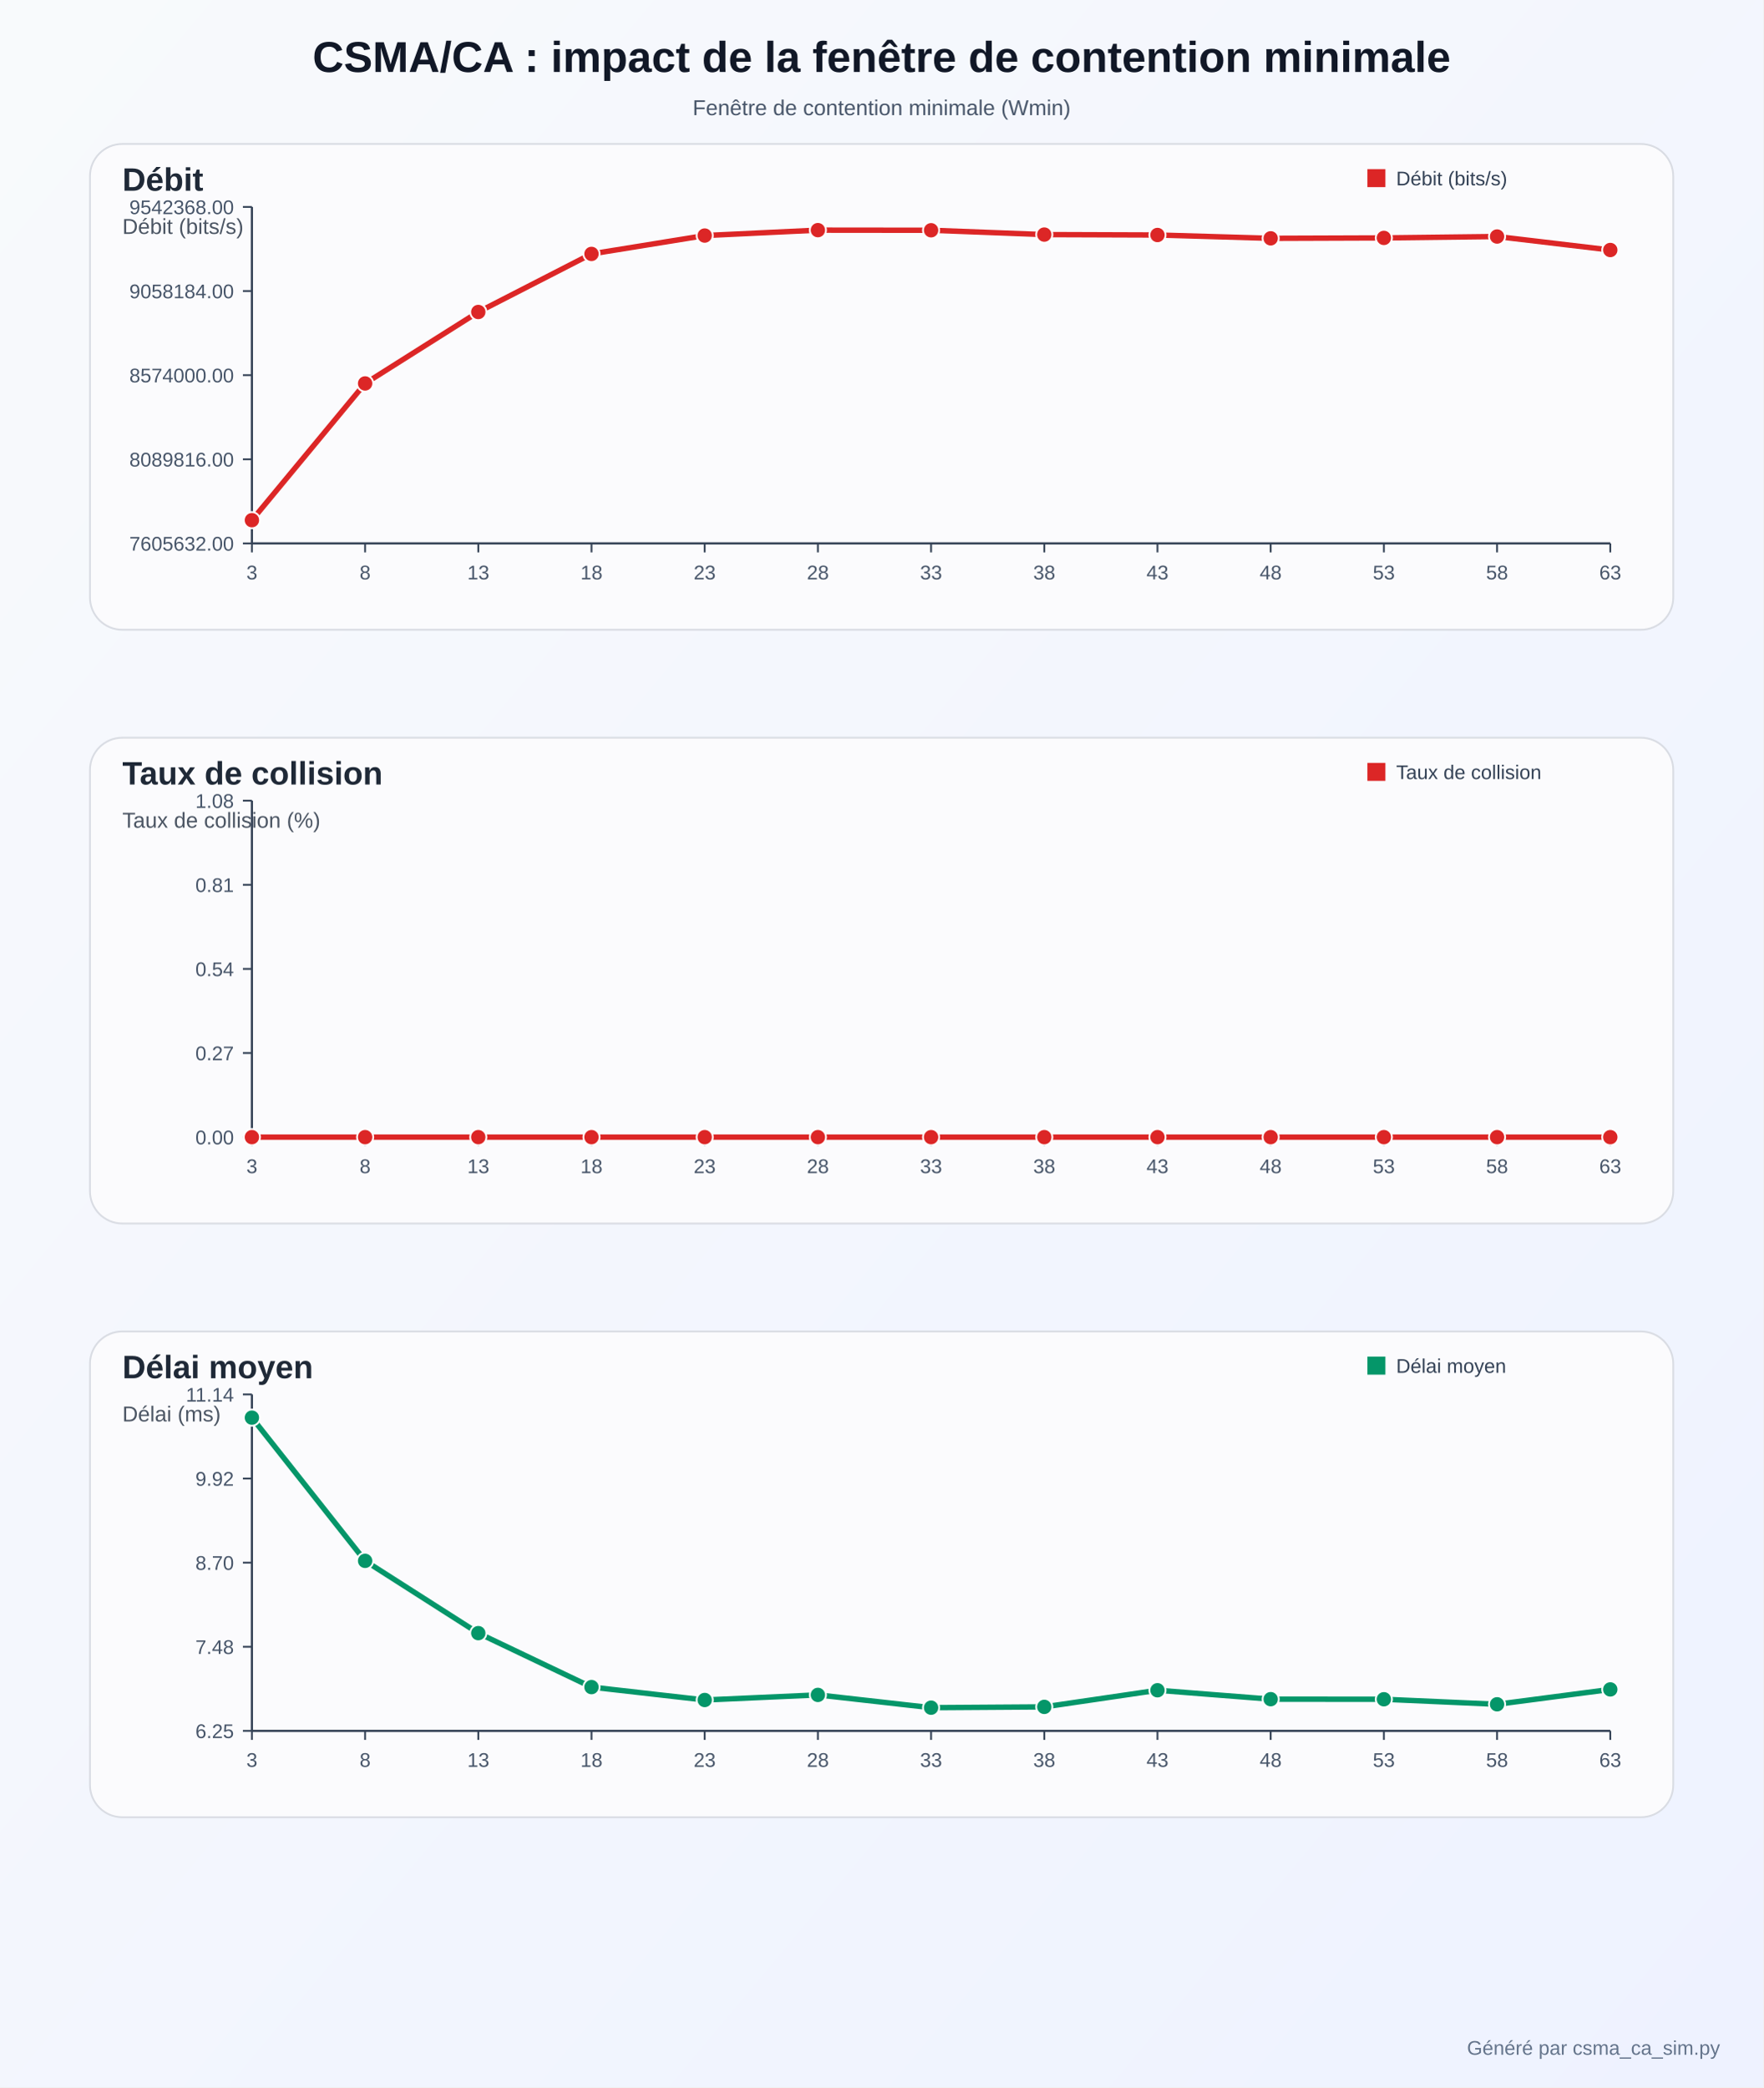
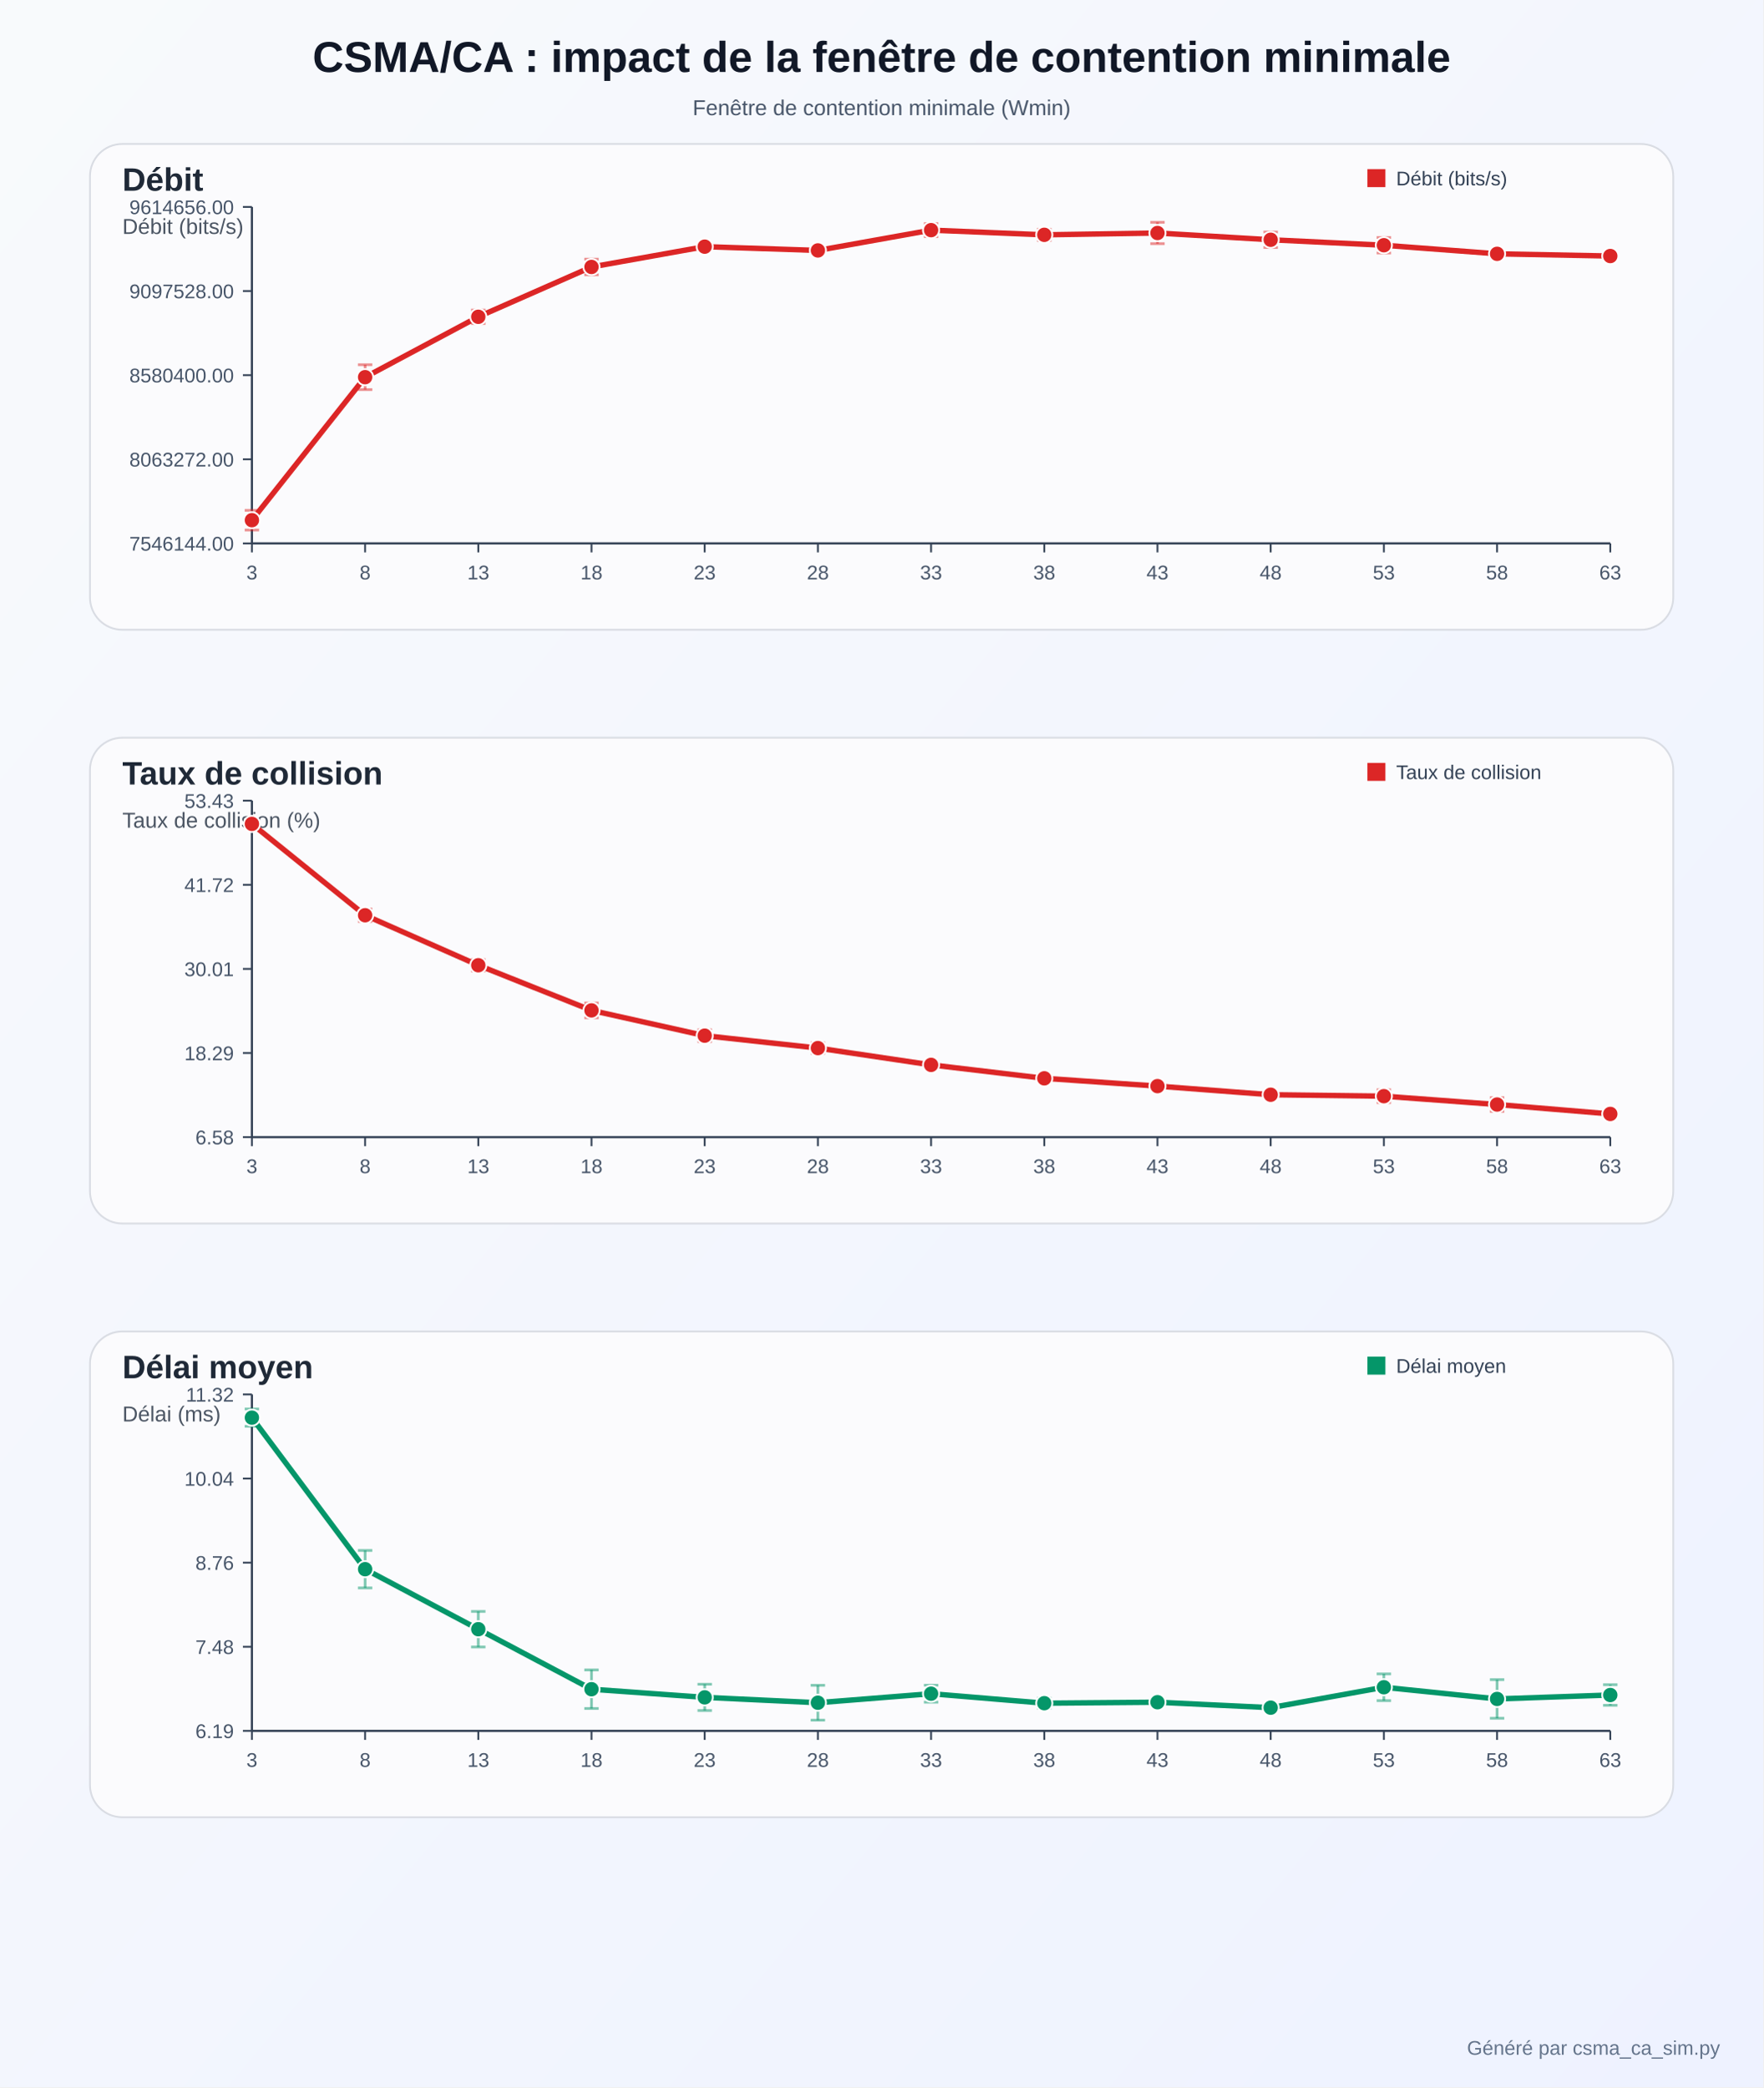
<svg xmlns="http://www.w3.org/2000/svg" width="980" height="1160" viewBox="0 0 980 1160">
  <defs>
    <linearGradient id="bg" x1="0" y1="0" x2="1" y2="1">
      <stop offset="0%" stop-color="#f8fafc" />
      <stop offset="100%" stop-color="#eef2ff" />
    </linearGradient>
  </defs>
  <rect width="100%" height="100%" fill="url(#bg)" />
  <text x="490.0" y="40" text-anchor="middle" font-family="Arial, Helvetica, sans-serif" font-size="24" font-weight="700" fill="#111827">CSMA/CA : impact de la fenêtre de contention minimale</text>
  <text x="490.0" y="64" text-anchor="middle" font-family="Arial, Helvetica, sans-serif" font-size="12" fill="#475569">Fenêtre de contention minimale (Wmin)</text>
  <rect x="50" y="80" width="880" height="270" rx="18" fill="#fbfbfd" stroke="#d9dce3" />
  <text x="68" y="106" font-family="Arial, Helvetica, sans-serif" font-size="18" font-weight="700" fill="#1f2937">Débit</text>
  <text x="68" y="130" font-family="Arial, Helvetica, sans-serif" font-size="12" fill="#4b5563">Débit (bits/s)</text>
  <line x1="140" y1="302" x2="895" y2="302" stroke="#334155" stroke-width="1.2" />
  <line x1="140" y1="115" x2="140" y2="302" stroke="#334155" stroke-width="1.2" />
  <line x1="135" y1="302.0" x2="140" y2="302.0" stroke="#334155" stroke-width="1" />
-   <text x="130" y="306.0" text-anchor="end" font-family="Arial, Helvetica, sans-serif" font-size="11" fill="#475569">7605632.00</text>
+   <text x="130" y="306.0" text-anchor="end" font-family="Arial, Helvetica, sans-serif" font-size="11" fill="#475569">7546144.00</text>
  <line x1="135" y1="255.25" x2="140" y2="255.25" stroke="#334155" stroke-width="1" />
-   <text x="130" y="259.25" text-anchor="end" font-family="Arial, Helvetica, sans-serif" font-size="11" fill="#475569">8089816.00</text>
+   <text x="130" y="259.25" text-anchor="end" font-family="Arial, Helvetica, sans-serif" font-size="11" fill="#475569">8063272.00</text>
  <line x1="135" y1="208.5" x2="140" y2="208.5" stroke="#334155" stroke-width="1" />
-   <text x="130" y="212.5" text-anchor="end" font-family="Arial, Helvetica, sans-serif" font-size="11" fill="#475569">8574000.00</text>
+   <text x="130" y="212.5" text-anchor="end" font-family="Arial, Helvetica, sans-serif" font-size="11" fill="#475569">8580400.00</text>
  <line x1="135" y1="161.75" x2="140" y2="161.75" stroke="#334155" stroke-width="1" />
-   <text x="130" y="165.75" text-anchor="end" font-family="Arial, Helvetica, sans-serif" font-size="11" fill="#475569">9058184.00</text>
+   <text x="130" y="165.75" text-anchor="end" font-family="Arial, Helvetica, sans-serif" font-size="11" fill="#475569">9097528.00</text>
  <line x1="135" y1="115.0" x2="140" y2="115.0" stroke="#334155" stroke-width="1" />
-   <text x="130" y="119.0" text-anchor="end" font-family="Arial, Helvetica, sans-serif" font-size="11" fill="#475569">9542368.00</text>
+   <text x="130" y="119.0" text-anchor="end" font-family="Arial, Helvetica, sans-serif" font-size="11" fill="#475569">9614656.00</text>
  <line x1="140.0" y1="302" x2="140.0" y2="307" stroke="#334155" stroke-width="1" />
  <text x="140.0" y="322" text-anchor="middle" font-family="Arial, Helvetica, sans-serif" font-size="11" fill="#475569">3</text>
  <line x1="202.917" y1="302" x2="202.917" y2="307" stroke="#334155" stroke-width="1" />
  <text x="202.917" y="322" text-anchor="middle" font-family="Arial, Helvetica, sans-serif" font-size="11" fill="#475569">8</text>
  <line x1="265.833" y1="302" x2="265.833" y2="307" stroke="#334155" stroke-width="1" />
  <text x="265.833" y="322" text-anchor="middle" font-family="Arial, Helvetica, sans-serif" font-size="11" fill="#475569">13</text>
  <line x1="328.75" y1="302" x2="328.75" y2="307" stroke="#334155" stroke-width="1" />
  <text x="328.75" y="322" text-anchor="middle" font-family="Arial, Helvetica, sans-serif" font-size="11" fill="#475569">18</text>
  <line x1="391.667" y1="302" x2="391.667" y2="307" stroke="#334155" stroke-width="1" />
  <text x="391.667" y="322" text-anchor="middle" font-family="Arial, Helvetica, sans-serif" font-size="11" fill="#475569">23</text>
  <line x1="454.583" y1="302" x2="454.583" y2="307" stroke="#334155" stroke-width="1" />
  <text x="454.583" y="322" text-anchor="middle" font-family="Arial, Helvetica, sans-serif" font-size="11" fill="#475569">28</text>
  <line x1="517.5" y1="302" x2="517.5" y2="307" stroke="#334155" stroke-width="1" />
  <text x="517.5" y="322" text-anchor="middle" font-family="Arial, Helvetica, sans-serif" font-size="11" fill="#475569">33</text>
  <line x1="580.417" y1="302" x2="580.417" y2="307" stroke="#334155" stroke-width="1" />
  <text x="580.417" y="322" text-anchor="middle" font-family="Arial, Helvetica, sans-serif" font-size="11" fill="#475569">38</text>
  <line x1="643.333" y1="302" x2="643.333" y2="307" stroke="#334155" stroke-width="1" />
  <text x="643.333" y="322" text-anchor="middle" font-family="Arial, Helvetica, sans-serif" font-size="11" fill="#475569">43</text>
  <line x1="706.25" y1="302" x2="706.25" y2="307" stroke="#334155" stroke-width="1" />
  <text x="706.25" y="322" text-anchor="middle" font-family="Arial, Helvetica, sans-serif" font-size="11" fill="#475569">48</text>
  <line x1="769.167" y1="302" x2="769.167" y2="307" stroke="#334155" stroke-width="1" />
  <text x="769.167" y="322" text-anchor="middle" font-family="Arial, Helvetica, sans-serif" font-size="11" fill="#475569">53</text>
  <line x1="832.083" y1="302" x2="832.083" y2="307" stroke="#334155" stroke-width="1" />
  <text x="832.083" y="322" text-anchor="middle" font-family="Arial, Helvetica, sans-serif" font-size="11" fill="#475569">58</text>
  <line x1="895.0" y1="302" x2="895.0" y2="307" stroke="#334155" stroke-width="1" />
  <text x="895.0" y="322" text-anchor="middle" font-family="Arial, Helvetica, sans-serif" font-size="11" fill="#475569">63</text>
-   <polyline fill="none" stroke="#dc2626" stroke-width="3" points="140.00,289.10 202.92,213.10 265.83,173.39 328.75,141.11 391.67,130.91 454.58,127.90 517.50,127.97 580.42,130.37 643.33,130.60 706.25,132.45 769.17,132.22 832.08,131.45 895.00,138.94" />
+   <polyline fill="none" stroke="#dc2626" stroke-width="3" points="140.00,289.10 202.92,209.62 265.83,176.06 328.75,148.36 391.67,137.08 454.58,139.18 517.50,127.90 580.42,130.50 643.33,129.49 706.25,133.25 769.17,136.29 832.08,141.06 895.00,142.29" />
+   <line x1="140.00" y1="283.63" x2="140.00" y2="294.58" stroke="#dc2626" stroke-width="1.5" opacity="0.5" />
+   <line x1="136.00" y1="283.63" x2="144.00" y2="283.63" stroke="#dc2626" stroke-width="1.5" opacity="0.5" />
+   <line x1="136.00" y1="294.58" x2="144.00" y2="294.58" stroke="#dc2626" stroke-width="1.5" opacity="0.5" />
+   <line x1="202.92" y1="202.70" x2="202.92" y2="216.54" stroke="#dc2626" stroke-width="1.5" opacity="0.5" />
+   <line x1="198.92" y1="202.70" x2="206.92" y2="202.70" stroke="#dc2626" stroke-width="1.5" opacity="0.5" />
+   <line x1="198.92" y1="216.54" x2="206.92" y2="216.54" stroke="#dc2626" stroke-width="1.5" opacity="0.5" />
+   <line x1="265.83" y1="172.30" x2="265.83" y2="179.82" stroke="#dc2626" stroke-width="1.5" opacity="0.5" />
+   <line x1="261.83" y1="172.30" x2="269.83" y2="172.30" stroke="#dc2626" stroke-width="1.5" opacity="0.5" />
+   <line x1="261.83" y1="179.82" x2="269.83" y2="179.82" stroke="#dc2626" stroke-width="1.5" opacity="0.5" />
+   <line x1="328.75" y1="144.02" x2="328.75" y2="152.71" stroke="#dc2626" stroke-width="1.5" opacity="0.5" />
+   <line x1="324.75" y1="144.02" x2="332.75" y2="144.02" stroke="#dc2626" stroke-width="1.5" opacity="0.5" />
+   <line x1="324.75" y1="152.71" x2="332.75" y2="152.71" stroke="#dc2626" stroke-width="1.5" opacity="0.5" />
+   <line x1="391.67" y1="135.03" x2="391.67" y2="139.13" stroke="#dc2626" stroke-width="1.5" opacity="0.5" />
+   <line x1="387.67" y1="135.03" x2="395.67" y2="135.03" stroke="#dc2626" stroke-width="1.5" opacity="0.5" />
+   <line x1="387.67" y1="139.13" x2="395.67" y2="139.13" stroke="#dc2626" stroke-width="1.5" opacity="0.5" />
+   <line x1="454.58" y1="137.85" x2="454.58" y2="140.51" stroke="#dc2626" stroke-width="1.5" opacity="0.5" />
+   <line x1="450.58" y1="137.85" x2="458.58" y2="137.85" stroke="#dc2626" stroke-width="1.5" opacity="0.5" />
+   <line x1="450.58" y1="140.51" x2="458.58" y2="140.51" stroke="#dc2626" stroke-width="1.5" opacity="0.5" />
+   <line x1="517.50" y1="124.26" x2="517.50" y2="131.53" stroke="#dc2626" stroke-width="1.5" opacity="0.5" />
+   <line x1="513.50" y1="124.26" x2="521.50" y2="124.26" stroke="#dc2626" stroke-width="1.5" opacity="0.5" />
+   <line x1="513.50" y1="131.53" x2="521.50" y2="131.53" stroke="#dc2626" stroke-width="1.5" opacity="0.5" />
+   <line x1="580.42" y1="127.38" x2="580.42" y2="133.62" stroke="#dc2626" stroke-width="1.5" opacity="0.5" />
+   <line x1="576.42" y1="127.38" x2="584.42" y2="127.38" stroke="#dc2626" stroke-width="1.5" opacity="0.5" />
+   <line x1="576.42" y1="133.62" x2="584.42" y2="133.62" stroke="#dc2626" stroke-width="1.5" opacity="0.5" />
+   <line x1="643.33" y1="123.54" x2="643.33" y2="135.43" stroke="#dc2626" stroke-width="1.5" opacity="0.5" />
+   <line x1="639.33" y1="123.54" x2="647.33" y2="123.54" stroke="#dc2626" stroke-width="1.5" opacity="0.5" />
+   <line x1="639.33" y1="135.43" x2="647.33" y2="135.43" stroke="#dc2626" stroke-width="1.5" opacity="0.5" />
+   <line x1="706.25" y1="128.95" x2="706.25" y2="137.55" stroke="#dc2626" stroke-width="1.5" opacity="0.5" />
+   <line x1="702.25" y1="128.95" x2="710.25" y2="128.95" stroke="#dc2626" stroke-width="1.5" opacity="0.5" />
+   <line x1="702.25" y1="137.55" x2="710.25" y2="137.55" stroke="#dc2626" stroke-width="1.5" opacity="0.5" />
+   <line x1="769.17" y1="131.99" x2="769.17" y2="140.59" stroke="#dc2626" stroke-width="1.5" opacity="0.5" />
+   <line x1="765.17" y1="131.99" x2="773.17" y2="131.99" stroke="#dc2626" stroke-width="1.5" opacity="0.5" />
+   <line x1="765.17" y1="140.59" x2="773.17" y2="140.59" stroke="#dc2626" stroke-width="1.5" opacity="0.5" />
+   <line x1="832.08" y1="139.51" x2="832.08" y2="142.60" stroke="#dc2626" stroke-width="1.5" opacity="0.5" />
+   <line x1="828.08" y1="139.51" x2="836.08" y2="139.51" stroke="#dc2626" stroke-width="1.5" opacity="0.5" />
+   <line x1="828.08" y1="142.60" x2="836.08" y2="142.60" stroke="#dc2626" stroke-width="1.5" opacity="0.5" />
+   <line x1="895.00" y1="140.47" x2="895.00" y2="144.11" stroke="#dc2626" stroke-width="1.5" opacity="0.5" />
+   <line x1="891.00" y1="140.47" x2="899.00" y2="140.47" stroke="#dc2626" stroke-width="1.5" opacity="0.5" />
+   <line x1="891.00" y1="144.11" x2="899.00" y2="144.11" stroke="#dc2626" stroke-width="1.5" opacity="0.5" />
  <circle cx="140.00" cy="289.10" r="4.5" fill="#dc2626" stroke="#ffffff" stroke-width="1" />
-   <circle cx="202.92" cy="213.10" r="4.5" fill="#dc2626" stroke="#ffffff" stroke-width="1" />
-   <circle cx="265.83" cy="173.39" r="4.5" fill="#dc2626" stroke="#ffffff" stroke-width="1" />
-   <circle cx="328.75" cy="141.11" r="4.5" fill="#dc2626" stroke="#ffffff" stroke-width="1" />
-   <circle cx="391.67" cy="130.91" r="4.5" fill="#dc2626" stroke="#ffffff" stroke-width="1" />
-   <circle cx="454.58" cy="127.90" r="4.5" fill="#dc2626" stroke="#ffffff" stroke-width="1" />
-   <circle cx="517.50" cy="127.97" r="4.5" fill="#dc2626" stroke="#ffffff" stroke-width="1" />
-   <circle cx="580.42" cy="130.37" r="4.5" fill="#dc2626" stroke="#ffffff" stroke-width="1" />
-   <circle cx="643.33" cy="130.60" r="4.5" fill="#dc2626" stroke="#ffffff" stroke-width="1" />
-   <circle cx="706.25" cy="132.45" r="4.5" fill="#dc2626" stroke="#ffffff" stroke-width="1" />
-   <circle cx="769.17" cy="132.22" r="4.5" fill="#dc2626" stroke="#ffffff" stroke-width="1" />
-   <circle cx="832.08" cy="131.45" r="4.5" fill="#dc2626" stroke="#ffffff" stroke-width="1" />
-   <circle cx="895.00" cy="138.94" r="4.5" fill="#dc2626" stroke="#ffffff" stroke-width="1" />
+   <circle cx="202.92" cy="209.62" r="4.5" fill="#dc2626" stroke="#ffffff" stroke-width="1" />
+   <circle cx="265.83" cy="176.06" r="4.5" fill="#dc2626" stroke="#ffffff" stroke-width="1" />
+   <circle cx="328.75" cy="148.36" r="4.5" fill="#dc2626" stroke="#ffffff" stroke-width="1" />
+   <circle cx="391.67" cy="137.08" r="4.5" fill="#dc2626" stroke="#ffffff" stroke-width="1" />
+   <circle cx="454.58" cy="139.18" r="4.5" fill="#dc2626" stroke="#ffffff" stroke-width="1" />
+   <circle cx="517.50" cy="127.90" r="4.5" fill="#dc2626" stroke="#ffffff" stroke-width="1" />
+   <circle cx="580.42" cy="130.50" r="4.5" fill="#dc2626" stroke="#ffffff" stroke-width="1" />
+   <circle cx="643.33" cy="129.49" r="4.5" fill="#dc2626" stroke="#ffffff" stroke-width="1" />
+   <circle cx="706.25" cy="133.25" r="4.5" fill="#dc2626" stroke="#ffffff" stroke-width="1" />
+   <circle cx="769.17" cy="136.29" r="4.5" fill="#dc2626" stroke="#ffffff" stroke-width="1" />
+   <circle cx="832.08" cy="141.06" r="4.5" fill="#dc2626" stroke="#ffffff" stroke-width="1" />
+   <circle cx="895.00" cy="142.29" r="4.5" fill="#dc2626" stroke="#ffffff" stroke-width="1" />
  <rect x="760" y="94" width="10" height="10" fill="#dc2626" />
  <text x="776" y="103" font-family="Arial, Helvetica, sans-serif" font-size="11" fill="#334155">Débit (bits/s)</text>
  <rect x="50" y="410" width="880" height="270" rx="18" fill="#fbfbfd" stroke="#d9dce3" />
  <text x="68" y="436" font-family="Arial, Helvetica, sans-serif" font-size="18" font-weight="700" fill="#1f2937">Taux de collision</text>
  <text x="68" y="460" font-family="Arial, Helvetica, sans-serif" font-size="12" fill="#4b5563">Taux de collision (%)</text>
  <line x1="140" y1="632" x2="895" y2="632" stroke="#334155" stroke-width="1.2" />
  <line x1="140" y1="445" x2="140" y2="632" stroke="#334155" stroke-width="1.2" />
  <line x1="135" y1="632.0" x2="140" y2="632.0" stroke="#334155" stroke-width="1" />
-   <text x="130" y="636.0" text-anchor="end" font-family="Arial, Helvetica, sans-serif" font-size="11" fill="#475569">0.00</text>
+   <text x="130" y="636.0" text-anchor="end" font-family="Arial, Helvetica, sans-serif" font-size="11" fill="#475569">6.58</text>
  <line x1="135" y1="585.25" x2="140" y2="585.25" stroke="#334155" stroke-width="1" />
-   <text x="130" y="589.25" text-anchor="end" font-family="Arial, Helvetica, sans-serif" font-size="11" fill="#475569">0.27</text>
+   <text x="130" y="589.25" text-anchor="end" font-family="Arial, Helvetica, sans-serif" font-size="11" fill="#475569">18.29</text>
  <line x1="135" y1="538.5" x2="140" y2="538.5" stroke="#334155" stroke-width="1" />
-   <text x="130" y="542.5" text-anchor="end" font-family="Arial, Helvetica, sans-serif" font-size="11" fill="#475569">0.54</text>
+   <text x="130" y="542.5" text-anchor="end" font-family="Arial, Helvetica, sans-serif" font-size="11" fill="#475569">30.01</text>
  <line x1="135" y1="491.75" x2="140" y2="491.75" stroke="#334155" stroke-width="1" />
-   <text x="130" y="495.75" text-anchor="end" font-family="Arial, Helvetica, sans-serif" font-size="11" fill="#475569">0.81</text>
+   <text x="130" y="495.75" text-anchor="end" font-family="Arial, Helvetica, sans-serif" font-size="11" fill="#475569">41.72</text>
  <line x1="135" y1="445.0" x2="140" y2="445.0" stroke="#334155" stroke-width="1" />
-   <text x="130" y="449.0" text-anchor="end" font-family="Arial, Helvetica, sans-serif" font-size="11" fill="#475569">1.08</text>
+   <text x="130" y="449.0" text-anchor="end" font-family="Arial, Helvetica, sans-serif" font-size="11" fill="#475569">53.43</text>
  <line x1="140.0" y1="632" x2="140.0" y2="637" stroke="#334155" stroke-width="1" />
  <text x="140.0" y="652" text-anchor="middle" font-family="Arial, Helvetica, sans-serif" font-size="11" fill="#475569">3</text>
  <line x1="202.917" y1="632" x2="202.917" y2="637" stroke="#334155" stroke-width="1" />
  <text x="202.917" y="652" text-anchor="middle" font-family="Arial, Helvetica, sans-serif" font-size="11" fill="#475569">8</text>
  <line x1="265.833" y1="632" x2="265.833" y2="637" stroke="#334155" stroke-width="1" />
  <text x="265.833" y="652" text-anchor="middle" font-family="Arial, Helvetica, sans-serif" font-size="11" fill="#475569">13</text>
  <line x1="328.75" y1="632" x2="328.75" y2="637" stroke="#334155" stroke-width="1" />
  <text x="328.75" y="652" text-anchor="middle" font-family="Arial, Helvetica, sans-serif" font-size="11" fill="#475569">18</text>
  <line x1="391.667" y1="632" x2="391.667" y2="637" stroke="#334155" stroke-width="1" />
  <text x="391.667" y="652" text-anchor="middle" font-family="Arial, Helvetica, sans-serif" font-size="11" fill="#475569">23</text>
  <line x1="454.583" y1="632" x2="454.583" y2="637" stroke="#334155" stroke-width="1" />
  <text x="454.583" y="652" text-anchor="middle" font-family="Arial, Helvetica, sans-serif" font-size="11" fill="#475569">28</text>
  <line x1="517.5" y1="632" x2="517.5" y2="637" stroke="#334155" stroke-width="1" />
  <text x="517.5" y="652" text-anchor="middle" font-family="Arial, Helvetica, sans-serif" font-size="11" fill="#475569">33</text>
  <line x1="580.417" y1="632" x2="580.417" y2="637" stroke="#334155" stroke-width="1" />
  <text x="580.417" y="652" text-anchor="middle" font-family="Arial, Helvetica, sans-serif" font-size="11" fill="#475569">38</text>
  <line x1="643.333" y1="632" x2="643.333" y2="637" stroke="#334155" stroke-width="1" />
  <text x="643.333" y="652" text-anchor="middle" font-family="Arial, Helvetica, sans-serif" font-size="11" fill="#475569">43</text>
  <line x1="706.25" y1="632" x2="706.25" y2="637" stroke="#334155" stroke-width="1" />
  <text x="706.25" y="652" text-anchor="middle" font-family="Arial, Helvetica, sans-serif" font-size="11" fill="#475569">48</text>
  <line x1="769.167" y1="632" x2="769.167" y2="637" stroke="#334155" stroke-width="1" />
  <text x="769.167" y="652" text-anchor="middle" font-family="Arial, Helvetica, sans-serif" font-size="11" fill="#475569">53</text>
  <line x1="832.083" y1="632" x2="832.083" y2="637" stroke="#334155" stroke-width="1" />
  <text x="832.083" y="652" text-anchor="middle" font-family="Arial, Helvetica, sans-serif" font-size="11" fill="#475569">58</text>
  <line x1="895.0" y1="632" x2="895.0" y2="637" stroke="#334155" stroke-width="1" />
  <text x="895.0" y="652" text-anchor="middle" font-family="Arial, Helvetica, sans-serif" font-size="11" fill="#475569">63</text>
-   <polyline fill="none" stroke="#dc2626" stroke-width="3" points="140.00,632.00 202.92,632.00 265.83,632.00 328.75,632.00 391.67,632.00 454.58,632.00 517.50,632.00 580.42,632.00 643.33,632.00 706.25,632.00 769.17,632.00 832.08,632.00 895.00,632.00" />
-   <circle cx="140.00" cy="632.00" r="4.5" fill="#dc2626" stroke="#ffffff" stroke-width="1" />
-   <circle cx="202.92" cy="632.00" r="4.5" fill="#dc2626" stroke="#ffffff" stroke-width="1" />
-   <circle cx="265.83" cy="632.00" r="4.5" fill="#dc2626" stroke="#ffffff" stroke-width="1" />
-   <circle cx="328.75" cy="632.00" r="4.5" fill="#dc2626" stroke="#ffffff" stroke-width="1" />
-   <circle cx="391.67" cy="632.00" r="4.5" fill="#dc2626" stroke="#ffffff" stroke-width="1" />
-   <circle cx="454.58" cy="632.00" r="4.5" fill="#dc2626" stroke="#ffffff" stroke-width="1" />
-   <circle cx="517.50" cy="632.00" r="4.5" fill="#dc2626" stroke="#ffffff" stroke-width="1" />
-   <circle cx="580.42" cy="632.00" r="4.5" fill="#dc2626" stroke="#ffffff" stroke-width="1" />
-   <circle cx="643.33" cy="632.00" r="4.5" fill="#dc2626" stroke="#ffffff" stroke-width="1" />
-   <circle cx="706.25" cy="632.00" r="4.5" fill="#dc2626" stroke="#ffffff" stroke-width="1" />
-   <circle cx="769.17" cy="632.00" r="4.5" fill="#dc2626" stroke="#ffffff" stroke-width="1" />
-   <circle cx="832.08" cy="632.00" r="4.5" fill="#dc2626" stroke="#ffffff" stroke-width="1" />
-   <circle cx="895.00" cy="632.00" r="4.5" fill="#dc2626" stroke="#ffffff" stroke-width="1" />
+   <polyline fill="none" stroke="#dc2626" stroke-width="3" points="140.00,457.90 202.92,508.68 265.83,536.46 328.75,561.55 391.67,575.60 454.58,582.50 517.50,591.84 580.42,599.31 643.33,603.64 706.25,608.43 769.17,609.23 832.08,613.87 895.00,619.10" />
+   <line x1="140.00" y1="455.94" x2="140.00" y2="459.86" stroke="#dc2626" stroke-width="1.5" opacity="0.5" />
+   <line x1="136.00" y1="455.94" x2="144.00" y2="455.94" stroke="#dc2626" stroke-width="1.5" opacity="0.5" />
+   <line x1="136.00" y1="459.86" x2="144.00" y2="459.86" stroke="#dc2626" stroke-width="1.5" opacity="0.5" />
+   <line x1="202.92" y1="505.23" x2="202.92" y2="512.14" stroke="#dc2626" stroke-width="1.5" opacity="0.5" />
+   <line x1="198.92" y1="505.23" x2="206.92" y2="505.23" stroke="#dc2626" stroke-width="1.5" opacity="0.5" />
+   <line x1="198.92" y1="512.14" x2="206.92" y2="512.14" stroke="#dc2626" stroke-width="1.5" opacity="0.5" />
+   <line x1="265.83" y1="533.30" x2="265.83" y2="539.63" stroke="#dc2626" stroke-width="1.5" opacity="0.5" />
+   <line x1="261.83" y1="533.30" x2="269.83" y2="533.30" stroke="#dc2626" stroke-width="1.5" opacity="0.5" />
+   <line x1="261.83" y1="539.63" x2="269.83" y2="539.63" stroke="#dc2626" stroke-width="1.5" opacity="0.5" />
+   <line x1="328.75" y1="557.43" x2="328.75" y2="565.66" stroke="#dc2626" stroke-width="1.5" opacity="0.5" />
+   <line x1="324.75" y1="557.43" x2="332.75" y2="557.43" stroke="#dc2626" stroke-width="1.5" opacity="0.5" />
+   <line x1="324.75" y1="565.66" x2="332.75" y2="565.66" stroke="#dc2626" stroke-width="1.5" opacity="0.5" />
+   <line x1="391.67" y1="572.30" x2="391.67" y2="578.90" stroke="#dc2626" stroke-width="1.5" opacity="0.5" />
+   <line x1="387.67" y1="572.30" x2="395.67" y2="572.30" stroke="#dc2626" stroke-width="1.5" opacity="0.5" />
+   <line x1="387.67" y1="578.90" x2="395.67" y2="578.90" stroke="#dc2626" stroke-width="1.5" opacity="0.5" />
+   <line x1="454.58" y1="579.56" x2="454.58" y2="585.43" stroke="#dc2626" stroke-width="1.5" opacity="0.5" />
+   <line x1="450.58" y1="579.56" x2="458.58" y2="579.56" stroke="#dc2626" stroke-width="1.5" opacity="0.5" />
+   <line x1="450.58" y1="585.43" x2="458.58" y2="585.43" stroke="#dc2626" stroke-width="1.5" opacity="0.5" />
+   <line x1="517.50" y1="590.80" x2="517.50" y2="592.89" stroke="#dc2626" stroke-width="1.5" opacity="0.5" />
+   <line x1="513.50" y1="590.80" x2="521.50" y2="590.80" stroke="#dc2626" stroke-width="1.5" opacity="0.5" />
+   <line x1="513.50" y1="592.89" x2="521.50" y2="592.89" stroke="#dc2626" stroke-width="1.5" opacity="0.5" />
+   <line x1="580.42" y1="597.68" x2="580.42" y2="600.94" stroke="#dc2626" stroke-width="1.5" opacity="0.5" />
+   <line x1="576.42" y1="597.68" x2="584.42" y2="597.68" stroke="#dc2626" stroke-width="1.5" opacity="0.5" />
+   <line x1="576.42" y1="600.94" x2="584.42" y2="600.94" stroke="#dc2626" stroke-width="1.5" opacity="0.5" />
+   <line x1="643.33" y1="602.13" x2="643.33" y2="605.14" stroke="#dc2626" stroke-width="1.5" opacity="0.5" />
+   <line x1="639.33" y1="602.13" x2="647.33" y2="602.13" stroke="#dc2626" stroke-width="1.5" opacity="0.5" />
+   <line x1="639.33" y1="605.14" x2="647.33" y2="605.14" stroke="#dc2626" stroke-width="1.5" opacity="0.5" />
+   <line x1="706.25" y1="606.91" x2="706.25" y2="609.96" stroke="#dc2626" stroke-width="1.5" opacity="0.5" />
+   <line x1="702.25" y1="606.91" x2="710.25" y2="606.91" stroke="#dc2626" stroke-width="1.5" opacity="0.5" />
+   <line x1="702.25" y1="609.96" x2="710.25" y2="609.96" stroke="#dc2626" stroke-width="1.5" opacity="0.5" />
+   <line x1="769.17" y1="605.65" x2="769.17" y2="612.81" stroke="#dc2626" stroke-width="1.5" opacity="0.5" />
+   <line x1="765.17" y1="605.65" x2="773.17" y2="605.65" stroke="#dc2626" stroke-width="1.5" opacity="0.5" />
+   <line x1="765.17" y1="612.81" x2="773.17" y2="612.81" stroke="#dc2626" stroke-width="1.5" opacity="0.5" />
+   <line x1="832.08" y1="610.04" x2="832.08" y2="617.69" stroke="#dc2626" stroke-width="1.5" opacity="0.5" />
+   <line x1="828.08" y1="610.04" x2="836.08" y2="610.04" stroke="#dc2626" stroke-width="1.5" opacity="0.5" />
+   <line x1="828.08" y1="617.69" x2="836.08" y2="617.69" stroke="#dc2626" stroke-width="1.5" opacity="0.5" />
+   <line x1="895.00" y1="617.37" x2="895.00" y2="620.83" stroke="#dc2626" stroke-width="1.5" opacity="0.5" />
+   <line x1="891.00" y1="617.37" x2="899.00" y2="617.37" stroke="#dc2626" stroke-width="1.5" opacity="0.5" />
+   <line x1="891.00" y1="620.83" x2="899.00" y2="620.83" stroke="#dc2626" stroke-width="1.5" opacity="0.5" />
+   <circle cx="140.00" cy="457.90" r="4.5" fill="#dc2626" stroke="#ffffff" stroke-width="1" />
+   <circle cx="202.92" cy="508.68" r="4.5" fill="#dc2626" stroke="#ffffff" stroke-width="1" />
+   <circle cx="265.83" cy="536.46" r="4.5" fill="#dc2626" stroke="#ffffff" stroke-width="1" />
+   <circle cx="328.75" cy="561.55" r="4.5" fill="#dc2626" stroke="#ffffff" stroke-width="1" />
+   <circle cx="391.67" cy="575.60" r="4.5" fill="#dc2626" stroke="#ffffff" stroke-width="1" />
+   <circle cx="454.58" cy="582.50" r="4.5" fill="#dc2626" stroke="#ffffff" stroke-width="1" />
+   <circle cx="517.50" cy="591.84" r="4.5" fill="#dc2626" stroke="#ffffff" stroke-width="1" />
+   <circle cx="580.42" cy="599.31" r="4.5" fill="#dc2626" stroke="#ffffff" stroke-width="1" />
+   <circle cx="643.33" cy="603.64" r="4.5" fill="#dc2626" stroke="#ffffff" stroke-width="1" />
+   <circle cx="706.25" cy="608.43" r="4.5" fill="#dc2626" stroke="#ffffff" stroke-width="1" />
+   <circle cx="769.17" cy="609.23" r="4.5" fill="#dc2626" stroke="#ffffff" stroke-width="1" />
+   <circle cx="832.08" cy="613.87" r="4.5" fill="#dc2626" stroke="#ffffff" stroke-width="1" />
+   <circle cx="895.00" cy="619.10" r="4.5" fill="#dc2626" stroke="#ffffff" stroke-width="1" />
  <rect x="760" y="424" width="10" height="10" fill="#dc2626" />
  <text x="776" y="433" font-family="Arial, Helvetica, sans-serif" font-size="11" fill="#334155">Taux de collision</text>
  <rect x="50" y="740" width="880" height="270" rx="18" fill="#fbfbfd" stroke="#d9dce3" />
  <text x="68" y="766" font-family="Arial, Helvetica, sans-serif" font-size="18" font-weight="700" fill="#1f2937">Délai moyen</text>
  <text x="68" y="790" font-family="Arial, Helvetica, sans-serif" font-size="12" fill="#4b5563">Délai (ms)</text>
  <line x1="140" y1="962" x2="895" y2="962" stroke="#334155" stroke-width="1.2" />
  <line x1="140" y1="775" x2="140" y2="962" stroke="#334155" stroke-width="1.2" />
  <line x1="135" y1="962.0" x2="140" y2="962.0" stroke="#334155" stroke-width="1" />
-   <text x="130" y="966.0" text-anchor="end" font-family="Arial, Helvetica, sans-serif" font-size="11" fill="#475569">6.25</text>
+   <text x="130" y="966.0" text-anchor="end" font-family="Arial, Helvetica, sans-serif" font-size="11" fill="#475569">6.19</text>
  <line x1="135" y1="915.25" x2="140" y2="915.25" stroke="#334155" stroke-width="1" />
  <text x="130" y="919.25" text-anchor="end" font-family="Arial, Helvetica, sans-serif" font-size="11" fill="#475569">7.48</text>
  <line x1="135" y1="868.5" x2="140" y2="868.5" stroke="#334155" stroke-width="1" />
-   <text x="130" y="872.5" text-anchor="end" font-family="Arial, Helvetica, sans-serif" font-size="11" fill="#475569">8.70</text>
+   <text x="130" y="872.5" text-anchor="end" font-family="Arial, Helvetica, sans-serif" font-size="11" fill="#475569">8.76</text>
  <line x1="135" y1="821.75" x2="140" y2="821.75" stroke="#334155" stroke-width="1" />
-   <text x="130" y="825.75" text-anchor="end" font-family="Arial, Helvetica, sans-serif" font-size="11" fill="#475569">9.92</text>
+   <text x="130" y="825.75" text-anchor="end" font-family="Arial, Helvetica, sans-serif" font-size="11" fill="#475569">10.04</text>
  <line x1="135" y1="775.0" x2="140" y2="775.0" stroke="#334155" stroke-width="1" />
-   <text x="130" y="779.0" text-anchor="end" font-family="Arial, Helvetica, sans-serif" font-size="11" fill="#475569">11.14</text>
+   <text x="130" y="779.0" text-anchor="end" font-family="Arial, Helvetica, sans-serif" font-size="11" fill="#475569">11.32</text>
  <line x1="140.0" y1="962" x2="140.0" y2="967" stroke="#334155" stroke-width="1" />
  <text x="140.0" y="982" text-anchor="middle" font-family="Arial, Helvetica, sans-serif" font-size="11" fill="#475569">3</text>
  <line x1="202.917" y1="962" x2="202.917" y2="967" stroke="#334155" stroke-width="1" />
  <text x="202.917" y="982" text-anchor="middle" font-family="Arial, Helvetica, sans-serif" font-size="11" fill="#475569">8</text>
  <line x1="265.833" y1="962" x2="265.833" y2="967" stroke="#334155" stroke-width="1" />
  <text x="265.833" y="982" text-anchor="middle" font-family="Arial, Helvetica, sans-serif" font-size="11" fill="#475569">13</text>
  <line x1="328.75" y1="962" x2="328.75" y2="967" stroke="#334155" stroke-width="1" />
  <text x="328.75" y="982" text-anchor="middle" font-family="Arial, Helvetica, sans-serif" font-size="11" fill="#475569">18</text>
  <line x1="391.667" y1="962" x2="391.667" y2="967" stroke="#334155" stroke-width="1" />
  <text x="391.667" y="982" text-anchor="middle" font-family="Arial, Helvetica, sans-serif" font-size="11" fill="#475569">23</text>
  <line x1="454.583" y1="962" x2="454.583" y2="967" stroke="#334155" stroke-width="1" />
  <text x="454.583" y="982" text-anchor="middle" font-family="Arial, Helvetica, sans-serif" font-size="11" fill="#475569">28</text>
  <line x1="517.5" y1="962" x2="517.5" y2="967" stroke="#334155" stroke-width="1" />
  <text x="517.5" y="982" text-anchor="middle" font-family="Arial, Helvetica, sans-serif" font-size="11" fill="#475569">33</text>
  <line x1="580.417" y1="962" x2="580.417" y2="967" stroke="#334155" stroke-width="1" />
  <text x="580.417" y="982" text-anchor="middle" font-family="Arial, Helvetica, sans-serif" font-size="11" fill="#475569">38</text>
  <line x1="643.333" y1="962" x2="643.333" y2="967" stroke="#334155" stroke-width="1" />
  <text x="643.333" y="982" text-anchor="middle" font-family="Arial, Helvetica, sans-serif" font-size="11" fill="#475569">43</text>
  <line x1="706.25" y1="962" x2="706.25" y2="967" stroke="#334155" stroke-width="1" />
  <text x="706.25" y="982" text-anchor="middle" font-family="Arial, Helvetica, sans-serif" font-size="11" fill="#475569">48</text>
  <line x1="769.167" y1="962" x2="769.167" y2="967" stroke="#334155" stroke-width="1" />
  <text x="769.167" y="982" text-anchor="middle" font-family="Arial, Helvetica, sans-serif" font-size="11" fill="#475569">53</text>
  <line x1="832.083" y1="962" x2="832.083" y2="967" stroke="#334155" stroke-width="1" />
  <text x="832.083" y="982" text-anchor="middle" font-family="Arial, Helvetica, sans-serif" font-size="11" fill="#475569">58</text>
  <line x1="895.0" y1="962" x2="895.0" y2="967" stroke="#334155" stroke-width="1" />
  <text x="895.0" y="982" text-anchor="middle" font-family="Arial, Helvetica, sans-serif" font-size="11" fill="#475569">63</text>
-   <polyline fill="none" stroke="#059669" stroke-width="3" points="140.00,787.90 202.92,867.50 265.83,907.67 328.75,937.66 391.67,944.83 454.58,942.00 517.50,949.10 580.42,948.66 643.33,939.42 706.25,944.37 769.17,944.42 832.08,947.22 895.00,938.95" />
+   <polyline fill="none" stroke="#059669" stroke-width="3" points="140.00,787.90 202.92,872.13 265.83,905.48 328.75,938.83 391.67,943.37 454.58,946.35 517.50,941.33 580.42,946.61 643.33,946.07 706.25,949.10 769.17,937.75 832.08,944.24 895.00,942.06" />
+   <line x1="140.00" y1="783.09" x2="140.00" y2="792.70" stroke="#059669" stroke-width="1.5" opacity="0.5" />
+   <line x1="136.00" y1="783.09" x2="144.00" y2="783.09" stroke="#059669" stroke-width="1.5" opacity="0.5" />
+   <line x1="136.00" y1="792.70" x2="144.00" y2="792.70" stroke="#059669" stroke-width="1.5" opacity="0.5" />
+   <line x1="202.92" y1="861.71" x2="202.92" y2="882.54" stroke="#059669" stroke-width="1.5" opacity="0.5" />
+   <line x1="198.92" y1="861.71" x2="206.92" y2="861.71" stroke="#059669" stroke-width="1.5" opacity="0.5" />
+   <line x1="198.92" y1="882.54" x2="206.92" y2="882.54" stroke="#059669" stroke-width="1.5" opacity="0.5" />
+   <line x1="265.83" y1="895.60" x2="265.83" y2="915.37" stroke="#059669" stroke-width="1.5" opacity="0.5" />
+   <line x1="261.83" y1="895.60" x2="269.83" y2="895.60" stroke="#059669" stroke-width="1.5" opacity="0.5" />
+   <line x1="261.83" y1="915.37" x2="269.83" y2="915.37" stroke="#059669" stroke-width="1.5" opacity="0.5" />
+   <line x1="328.75" y1="928.11" x2="328.75" y2="949.54" stroke="#059669" stroke-width="1.5" opacity="0.5" />
+   <line x1="324.75" y1="928.11" x2="332.75" y2="928.11" stroke="#059669" stroke-width="1.5" opacity="0.5" />
+   <line x1="324.75" y1="949.54" x2="332.75" y2="949.54" stroke="#059669" stroke-width="1.5" opacity="0.5" />
+   <line x1="391.67" y1="936.07" x2="391.67" y2="950.68" stroke="#059669" stroke-width="1.5" opacity="0.5" />
+   <line x1="387.67" y1="936.07" x2="395.67" y2="936.07" stroke="#059669" stroke-width="1.5" opacity="0.5" />
+   <line x1="387.67" y1="950.68" x2="395.67" y2="950.68" stroke="#059669" stroke-width="1.5" opacity="0.5" />
+   <line x1="454.58" y1="936.67" x2="454.58" y2="956.03" stroke="#059669" stroke-width="1.5" opacity="0.5" />
+   <line x1="450.58" y1="936.67" x2="458.58" y2="936.67" stroke="#059669" stroke-width="1.5" opacity="0.5" />
+   <line x1="450.58" y1="956.03" x2="458.58" y2="956.03" stroke="#059669" stroke-width="1.5" opacity="0.5" />
+   <line x1="517.50" y1="936.62" x2="517.50" y2="946.04" stroke="#059669" stroke-width="1.5" opacity="0.5" />
+   <line x1="513.50" y1="936.62" x2="521.50" y2="936.62" stroke="#059669" stroke-width="1.5" opacity="0.5" />
+   <line x1="513.50" y1="946.04" x2="521.50" y2="946.04" stroke="#059669" stroke-width="1.5" opacity="0.5" />
+   <line x1="580.42" y1="943.86" x2="580.42" y2="949.36" stroke="#059669" stroke-width="1.5" opacity="0.5" />
+   <line x1="576.42" y1="943.86" x2="584.42" y2="943.86" stroke="#059669" stroke-width="1.5" opacity="0.5" />
+   <line x1="576.42" y1="949.36" x2="584.42" y2="949.36" stroke="#059669" stroke-width="1.5" opacity="0.5" />
+   <line x1="643.33" y1="944.01" x2="643.33" y2="948.14" stroke="#059669" stroke-width="1.5" opacity="0.5" />
+   <line x1="639.33" y1="944.01" x2="647.33" y2="944.01" stroke="#059669" stroke-width="1.5" opacity="0.5" />
+   <line x1="639.33" y1="948.14" x2="647.33" y2="948.14" stroke="#059669" stroke-width="1.5" opacity="0.5" />
+   <line x1="706.25" y1="948.30" x2="706.25" y2="949.90" stroke="#059669" stroke-width="1.5" opacity="0.5" />
+   <line x1="702.25" y1="948.30" x2="710.25" y2="948.30" stroke="#059669" stroke-width="1.5" opacity="0.5" />
+   <line x1="702.25" y1="949.90" x2="710.25" y2="949.90" stroke="#059669" stroke-width="1.5" opacity="0.5" />
+   <line x1="769.17" y1="930.32" x2="769.17" y2="945.18" stroke="#059669" stroke-width="1.5" opacity="0.5" />
+   <line x1="765.17" y1="930.32" x2="773.17" y2="930.32" stroke="#059669" stroke-width="1.5" opacity="0.5" />
+   <line x1="765.17" y1="945.18" x2="773.17" y2="945.18" stroke="#059669" stroke-width="1.5" opacity="0.5" />
+   <line x1="832.08" y1="933.51" x2="832.08" y2="954.97" stroke="#059669" stroke-width="1.5" opacity="0.5" />
+   <line x1="828.08" y1="933.51" x2="836.08" y2="933.51" stroke="#059669" stroke-width="1.5" opacity="0.5" />
+   <line x1="828.08" y1="954.97" x2="836.08" y2="954.97" stroke="#059669" stroke-width="1.5" opacity="0.5" />
+   <line x1="895.00" y1="936.33" x2="895.00" y2="947.79" stroke="#059669" stroke-width="1.5" opacity="0.5" />
+   <line x1="891.00" y1="936.33" x2="899.00" y2="936.33" stroke="#059669" stroke-width="1.5" opacity="0.5" />
+   <line x1="891.00" y1="947.79" x2="899.00" y2="947.79" stroke="#059669" stroke-width="1.5" opacity="0.5" />
  <circle cx="140.00" cy="787.90" r="4.5" fill="#059669" stroke="#ffffff" stroke-width="1" />
-   <circle cx="202.92" cy="867.50" r="4.5" fill="#059669" stroke="#ffffff" stroke-width="1" />
-   <circle cx="265.83" cy="907.67" r="4.5" fill="#059669" stroke="#ffffff" stroke-width="1" />
-   <circle cx="328.75" cy="937.66" r="4.5" fill="#059669" stroke="#ffffff" stroke-width="1" />
-   <circle cx="391.67" cy="944.83" r="4.5" fill="#059669" stroke="#ffffff" stroke-width="1" />
-   <circle cx="454.58" cy="942.00" r="4.5" fill="#059669" stroke="#ffffff" stroke-width="1" />
-   <circle cx="517.50" cy="949.10" r="4.5" fill="#059669" stroke="#ffffff" stroke-width="1" />
-   <circle cx="580.42" cy="948.66" r="4.5" fill="#059669" stroke="#ffffff" stroke-width="1" />
-   <circle cx="643.33" cy="939.42" r="4.5" fill="#059669" stroke="#ffffff" stroke-width="1" />
-   <circle cx="706.25" cy="944.37" r="4.5" fill="#059669" stroke="#ffffff" stroke-width="1" />
-   <circle cx="769.17" cy="944.42" r="4.5" fill="#059669" stroke="#ffffff" stroke-width="1" />
-   <circle cx="832.08" cy="947.22" r="4.5" fill="#059669" stroke="#ffffff" stroke-width="1" />
-   <circle cx="895.00" cy="938.95" r="4.5" fill="#059669" stroke="#ffffff" stroke-width="1" />
+   <circle cx="202.92" cy="872.13" r="4.5" fill="#059669" stroke="#ffffff" stroke-width="1" />
+   <circle cx="265.83" cy="905.48" r="4.5" fill="#059669" stroke="#ffffff" stroke-width="1" />
+   <circle cx="328.75" cy="938.83" r="4.5" fill="#059669" stroke="#ffffff" stroke-width="1" />
+   <circle cx="391.67" cy="943.37" r="4.5" fill="#059669" stroke="#ffffff" stroke-width="1" />
+   <circle cx="454.58" cy="946.35" r="4.5" fill="#059669" stroke="#ffffff" stroke-width="1" />
+   <circle cx="517.50" cy="941.33" r="4.5" fill="#059669" stroke="#ffffff" stroke-width="1" />
+   <circle cx="580.42" cy="946.61" r="4.5" fill="#059669" stroke="#ffffff" stroke-width="1" />
+   <circle cx="643.33" cy="946.07" r="4.5" fill="#059669" stroke="#ffffff" stroke-width="1" />
+   <circle cx="706.25" cy="949.10" r="4.5" fill="#059669" stroke="#ffffff" stroke-width="1" />
+   <circle cx="769.17" cy="937.75" r="4.5" fill="#059669" stroke="#ffffff" stroke-width="1" />
+   <circle cx="832.08" cy="944.24" r="4.5" fill="#059669" stroke="#ffffff" stroke-width="1" />
+   <circle cx="895.00" cy="942.06" r="4.5" fill="#059669" stroke="#ffffff" stroke-width="1" />
  <rect x="760" y="754" width="10" height="10" fill="#059669" />
  <text x="776" y="763" font-family="Arial, Helvetica, sans-serif" font-size="11" fill="#334155">Délai moyen</text>
  <text x="956" y="1142" text-anchor="end" font-family="Arial, Helvetica, sans-serif" font-size="11" fill="#64748b">Généré par csma_ca_sim.py</text>
</svg>
